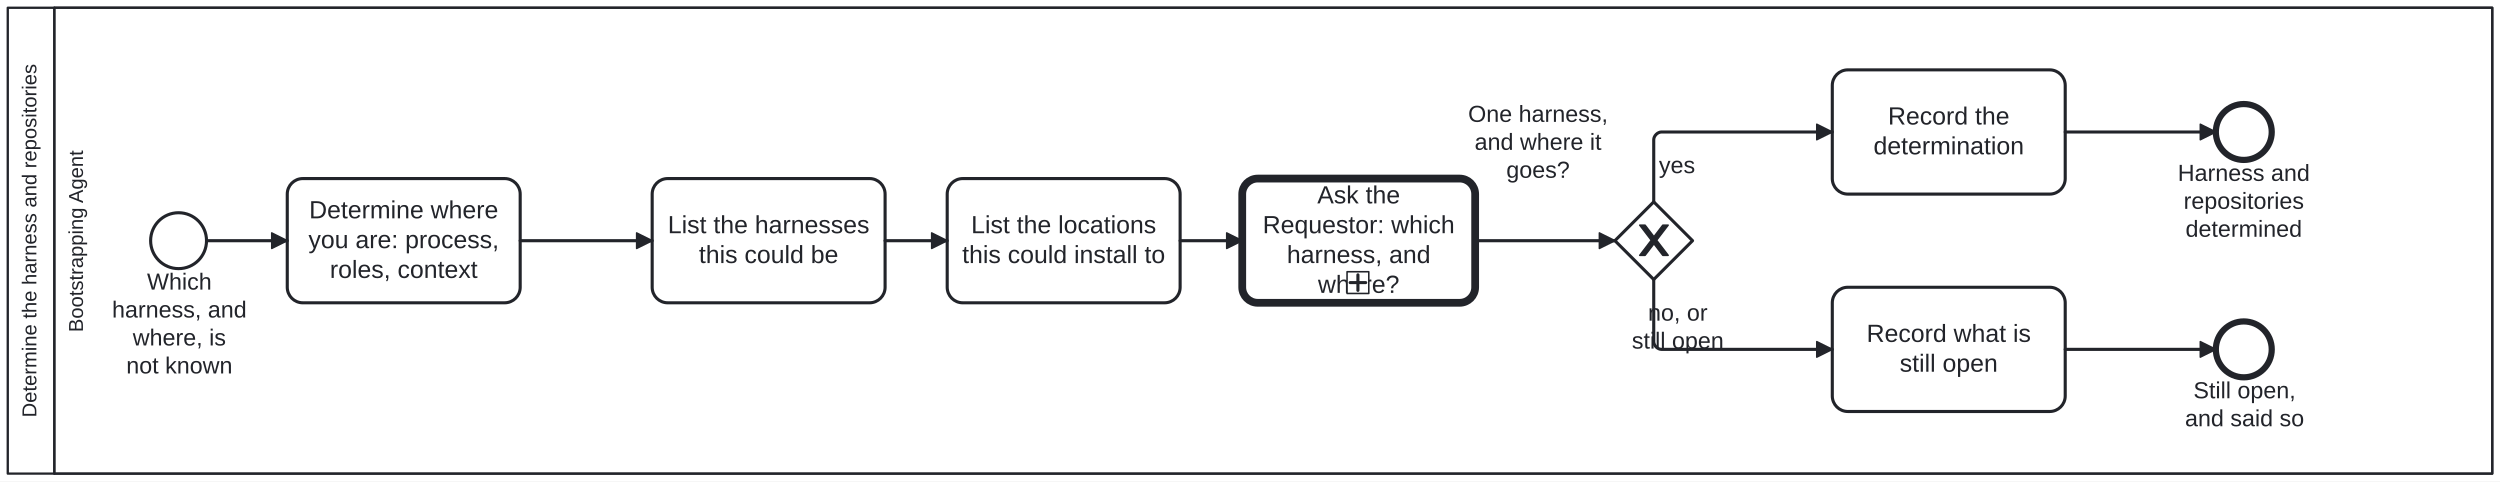
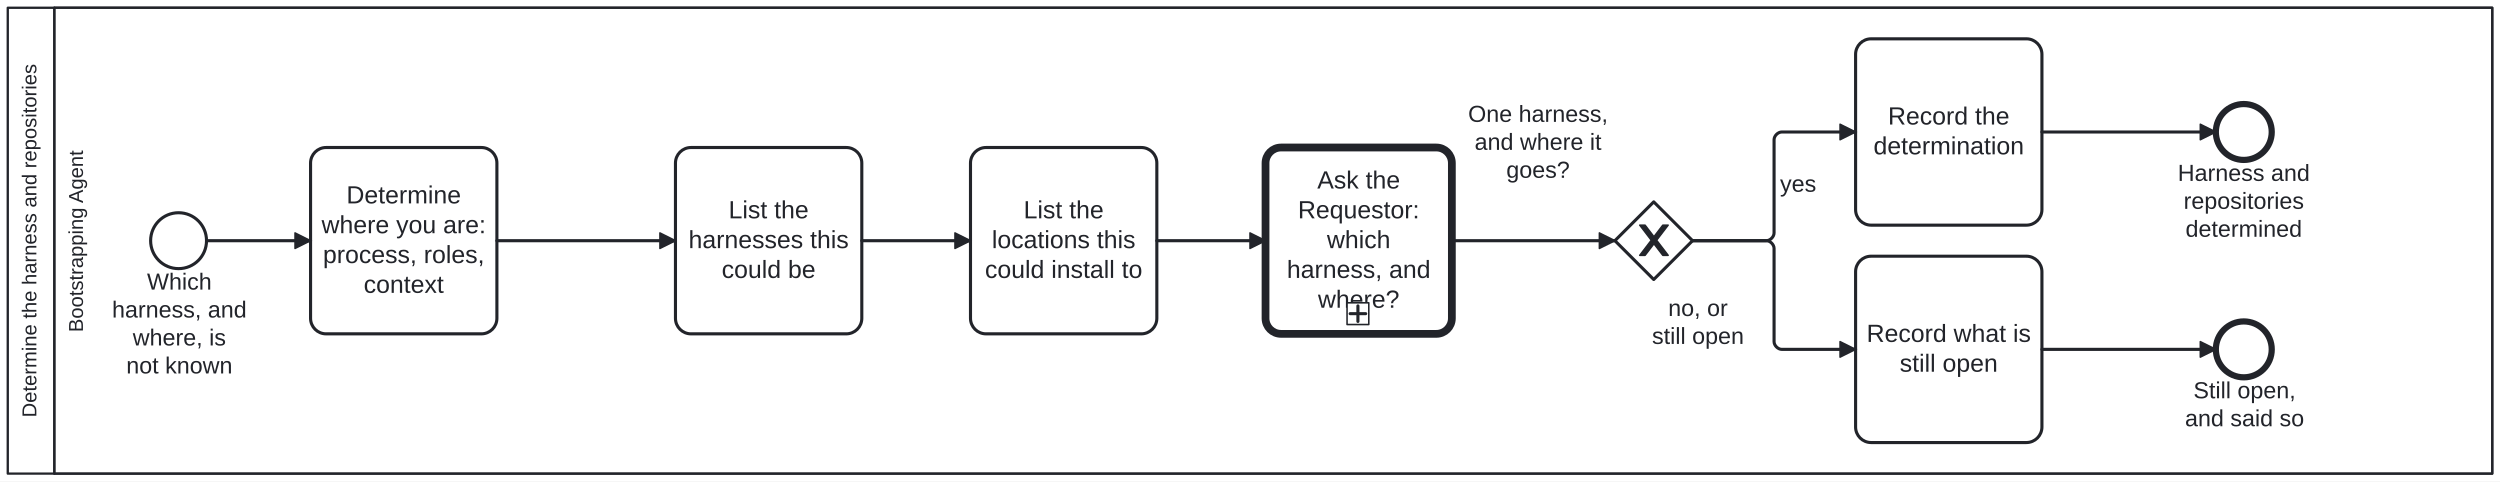
<svg xmlns="http://www.w3.org/2000/svg" width="100%" style="max-width:100%;height:auto" viewBox="135 75 1610 310" version="1.1">
  <rect x="135" y="75" width="1610" height="310" fill="#ffffff" />
  <g class="djs-group">
    <g class="djs-element djs-shape" data-element-id="Participant_Process_Discussion" style="display: block;" transform="matrix(1 0 0 1 140 80)">
      <g class="djs-visual">
        <rect x="0" y="0" width="1600" height="300" rx="0" ry="0" style="stroke-linecap: round; stroke-linejoin: round; stroke: rgb(34, 36, 42); stroke-width: 1.5px; fill: white; fill-opacity: 0.95;" />
        <path style="fill: none; stroke-linecap: round; stroke-linejoin: round; stroke: rgb(34, 36, 42); stroke-width: 1.5px;" d="M30,0L30,300" />
        <text lineHeight="1.05" class="djs-label" transform="matrix(-1.83697e-16 -1 1 -1.83697e-16 0 300)" style="font-family: Arial, sans-serif; font-size: 13px; font-weight: normal; fill: rgb(34, 36, 42);">
          <tspan x="36.19" y="18.413">Determine the harness and repositories</tspan>
        </text>
      </g>
      <rect class="djs-hit djs-hit-all" x="0" y="0" width="1600" height="300" style="fill: none; stroke-opacity: 0; stroke: white; stroke-width: 15px;" />
    </g>
    <g class="djs-children">
      <g class="djs-group">
        <g class="djs-element djs-shape" data-element-id="Lane_BootstrappingAgent" style="display: block;" transform="matrix(1 0 0 1 170 80)">
          <g class="djs-visual">
            <rect x="0" y="0" width="1570" height="300" rx="0" ry="0" style="stroke-linecap: round; stroke-linejoin: round; stroke: rgb(34, 36, 42); stroke-width: 1.5px; fill: white; fill-opacity: 0.25;" />
            <text lineHeight="1.05" class="djs-label" transform="matrix(-1.83697e-16 -1 1 -1.83697e-16 0 300)" style="font-family: Arial, sans-serif; font-size: 13px; font-weight: normal; fill: rgb(34, 36, 42);">
              <tspan x="91.097" y="18.413">Bootstrapping Agent</tspan>
            </text>
          </g>
          <rect class="djs-hit djs-hit-all" x="0" y="0" width="1570" height="300" style="fill: none; stroke-opacity: 0; stroke: white; stroke-width: 15px;" />
        </g>
      </g>
      <g class="djs-group">
        <g class="djs-element djs-shape" data-element-id="Start_Discussion" style="display: block;" transform="matrix(1 0 0 1 232 212)">
          <g class="djs-visual">
            <circle cx="18" cy="18" r="18" style="stroke-linecap: round; stroke-linejoin: round; stroke: rgb(34, 36, 42); stroke-width: 2px; fill: white; fill-opacity: 0.95;" />
          </g>
          <rect class="djs-hit djs-hit-all" x="0" y="0" width="36" height="36" style="fill: none; stroke-opacity: 0; stroke: white; stroke-width: 15px;" />
        </g>
      </g>
      <g class="djs-group">
        <g class="djs-element djs-shape" data-element-id="Start_Discussion_label" style="display: block;" transform="matrix(1 0 0 1 207 248)">
          <g class="djs-visual">
            <text lineHeight="1.2" class="djs-label" style="font-family: Arial, sans-serif; font-size: 15px; font-weight: normal; fill: rgb(34, 36, 42);">
              <tspan x="22.663" y="13.5">Which </tspan>
              <tspan x="0.137" y="31.5">harness, and</tspan>
              <tspan x="13.489" y="49.5">where, is </tspan>
              <tspan x="9.311" y="67.5">not known</tspan>
            </text>
          </g>
          <rect class="djs-hit djs-hit-all" x="0" y="0" width="87" height="72" style="fill: none; stroke-opacity: 0; stroke: white; stroke-width: 15px;" />
        </g>
      </g>
      <g class="djs-group">
-         <g class="djs-element djs-shape" data-element-id="A_DetermineWhere" style="display: block;" transform="matrix(1 0 0 1 320 190)">
-           <g class="djs-visual">
-             <rect x="0" y="0" width="150" height="80" rx="10" ry="10" style="stroke-linecap: round; stroke-linejoin: round; stroke: rgb(34, 36, 42); stroke-width: 2px; fill: white; fill-opacity: 0.95;" />
-             <text lineHeight="1.2" class="djs-label" style="font-family: Arial, sans-serif; font-size: 16px; font-weight: normal; fill: rgb(34, 36, 42);">
-               <tspan x="14.086" y="25.6">Determine where </tspan>
-               <tspan x="13.637" y="44.8">you are: process, </tspan>
-               <tspan x="27.422" y="64">roles, context</tspan>
-             </text>
-           </g>
-           <rect class="djs-hit djs-hit-all" x="0" y="0" width="150" height="80" style="fill: none; stroke-opacity: 0; stroke: white; stroke-width: 15px;" />
-         </g>
-       </g>
-       <g class="djs-group">
-         <g class="djs-element djs-shape" data-element-id="A_ListHarnesses" style="display: block;" transform="matrix(1 0 0 1 555 190)">
-           <g class="djs-visual">
-             <rect x="0" y="0" width="150" height="80" rx="10" ry="10" style="stroke-linecap: round; stroke-linejoin: round; stroke: rgb(34, 36, 42); stroke-width: 2px; fill: white; fill-opacity: 0.95;" />
-             <text lineHeight="1.2" class="djs-label" style="font-family: Arial, sans-serif; font-size: 16px; font-weight: normal; fill: rgb(34, 36, 42);">
-               <tspan x="10.074" y="35.2">List the harnesses </tspan>
-               <tspan x="30.082" y="54.4">this could be</tspan>
-             </text>
-           </g>
-           <rect class="djs-hit djs-hit-all" x="0" y="0" width="150" height="80" style="fill: none; stroke-opacity: 0; stroke: white; stroke-width: 15px;" />
-         </g>
-       </g>
-       <g class="djs-group">
-         <g class="djs-element djs-shape" data-element-id="A_ListLocations" style="display: block;" transform="matrix(1 0 0 1 745 190)">
-           <g class="djs-visual">
-             <rect x="0" y="0" width="150" height="80" rx="10" ry="10" style="stroke-linecap: round; stroke-linejoin: round; stroke: rgb(34, 36, 42); stroke-width: 2px; fill: white; fill-opacity: 0.95;" />
-             <text lineHeight="1.2" class="djs-label" style="font-family: Arial, sans-serif; font-size: 16px; font-weight: normal; fill: rgb(34, 36, 42);">
-               <tspan x="15.41" y="35.2">List the locations </tspan>
-               <tspan x="9.633" y="54.4">this could install to</tspan>
-             </text>
-           </g>
-           <rect class="djs-hit djs-hit-all" x="0" y="0" width="150" height="80" style="fill: none; stroke-opacity: 0; stroke: white; stroke-width: 15px;" />
+         <g class="djs-element djs-shape" data-element-id="A_DetermineWhere" style="display: block;" transform="matrix(1 0 0 1 335 170)">
+           <g class="djs-visual">
+             <rect x="0" y="0" width="120" height="120" rx="10" ry="10" style="stroke-linecap: round; stroke-linejoin: round; stroke: rgb(34, 36, 42); stroke-width: 2px; fill: white; fill-opacity: 0.95;" />
+             <text lineHeight="1.2" class="djs-label" style="font-family: Arial, sans-serif; font-size: 16px; font-weight: normal; fill: rgb(34, 36, 42);">
+               <tspan x="23.098" y="36">Determine </tspan>
+               <tspan x="7.082" y="55.2">where you are:</tspan>
+               <tspan x="7.98" y="74.4">process, roles,</tspan>
+               <tspan x="34.207" y="93.6">context</tspan>
+             </text>
+           </g>
+           <rect class="djs-hit djs-hit-all" x="0" y="0" width="120" height="120" style="fill: none; stroke-opacity: 0; stroke: white; stroke-width: 15px;" />
+         </g>
+       </g>
+       <g class="djs-group">
+         <g class="djs-element djs-shape" data-element-id="A_ListHarnesses" style="display: block;" transform="matrix(1 0 0 1 570 170)">
+           <g class="djs-visual">
+             <rect x="0" y="0" width="120" height="120" rx="10" ry="10" style="stroke-linecap: round; stroke-linejoin: round; stroke: rgb(34, 36, 42); stroke-width: 2px; fill: white; fill-opacity: 0.95;" />
+             <text lineHeight="1.2" class="djs-label" style="font-family: Arial, sans-serif; font-size: 16px; font-weight: normal; fill: rgb(34, 36, 42);">
+               <tspan x="34.207" y="45.6">List the </tspan>
+               <tspan x="8.418" y="64.8">harnesses this</tspan>
+               <tspan x="29.754" y="84">could be</tspan>
+             </text>
+           </g>
+           <rect class="djs-hit djs-hit-all" x="0" y="0" width="120" height="120" style="fill: none; stroke-opacity: 0; stroke: white; stroke-width: 15px;" />
+         </g>
+       </g>
+       <g class="djs-group">
+         <g class="djs-element djs-shape" data-element-id="A_ListLocations" style="display: block;" transform="matrix(1 0 0 1 760 170)">
+           <g class="djs-visual">
+             <rect x="0" y="0" width="120" height="120" rx="10" ry="10" style="stroke-linecap: round; stroke-linejoin: round; stroke: rgb(34, 36, 42); stroke-width: 2px; fill: white; fill-opacity: 0.95;" />
+             <text lineHeight="1.2" class="djs-label" style="font-family: Arial, sans-serif; font-size: 16px; font-weight: normal; fill: rgb(34, 36, 42);">
+               <tspan x="34.207" y="45.6">List the </tspan>
+               <tspan x="13.754" y="64.8">locations this </tspan>
+               <tspan x="9.305" y="84">could install to</tspan>
+             </text>
+           </g>
+           <rect class="djs-hit djs-hit-all" x="0" y="0" width="120" height="120" style="fill: none; stroke-opacity: 0; stroke: white; stroke-width: 15px;" />
        </g>
      </g>
      <g class="djs-group">
        <a class="fa-subprocess-link" href="human-agent-discussion.svg" target="_top">
-           <g class="djs-element djs-shape" data-element-id="A_AskRequestor" style="display: block;" transform="matrix(1 0 0 1 935 190)">
+           <g class="djs-element djs-shape" data-element-id="A_AskRequestor" style="display: block;" transform="matrix(1 0 0 1 950 170)">
            <g class="djs-visual">
-               <rect x="0" y="0" width="150" height="80" rx="10" ry="10" style="stroke-linecap: round; stroke-linejoin: round; stroke: rgb(34, 36, 42); stroke-width: 5px; fill: white; fill-opacity: 0.95;" />
+               <rect x="0" y="0" width="120" height="120" rx="10" ry="10" style="stroke-linecap: round; stroke-linejoin: round; stroke: rgb(34, 36, 42); stroke-width: 5px; fill: white; fill-opacity: 0.95;" />
              <text lineHeight="1.2" class="djs-label" style="font-family: Arial, sans-serif; font-size: 16px; font-weight: normal; fill: rgb(34, 36, 42);">
-                 <tspan x="48.32" y="16">Ask the </tspan>
-                 <tspan x="13.191" y="35.2">Requestor: which </tspan>
-                 <tspan x="28.746" y="54.4">harness, and </tspan>
-                 <tspan x="48.762" y="73.6">where?</tspan>
+                 <tspan x="33.32" y="26.4">Ask the </tspan>
+                 <tspan x="20.867" y="45.6">Requestor: </tspan>
+                 <tspan x="39.547" y="64.8">which </tspan>
+                 <tspan x="13.746" y="84">harness, and </tspan>
+                 <tspan x="33.762" y="103.2">where?</tspan>
              </text>
-               <rect x="0" y="0" width="14" height="14" rx="0" ry="0" style="stroke-linecap: round; stroke-linejoin: round; stroke: rgb(34, 36, 42); stroke-width: 1px; fill: white;" transform="matrix(1 0 0 1 67.5 60)" />
-               <path data-marker="sub-process" d="m67.5,60 m 7,2 l 0,10 m -5,-5 l 10,0" style="fill: white; stroke-linecap: round; stroke-linejoin: round; stroke: rgb(34, 36, 42); stroke-width: 2px;" />
+               <rect x="0" y="0" width="14" height="14" rx="0" ry="0" style="stroke-linecap: round; stroke-linejoin: round; stroke: rgb(34, 36, 42); stroke-width: 1px; fill: white;" transform="matrix(1 0 0 1 52.5 100)" />
+               <path data-marker="sub-process" d="m52.5,100 m 7,2 l 0,10 m -5,-5 l 10,0" style="fill: white; stroke-linecap: round; stroke-linejoin: round; stroke: rgb(34, 36, 42); stroke-width: 2px;" />
            </g>
-             <rect class="djs-hit djs-hit-all" x="0" y="0" width="150" height="80" style="fill: none; stroke-opacity: 0; stroke: white; stroke-width: 15px;" />
+             <rect class="djs-hit djs-hit-all" x="0" y="0" width="120" height="120" style="fill: none; stroke-opacity: 0; stroke: white; stroke-width: 15px;" />
          </g>
        </a>
      </g>
      <g class="djs-group">
        <g class="djs-element djs-shape" data-element-id="G_Settled" style="display: block;" transform="matrix(1 0 0 1 1175 205)">
          <g class="djs-visual">
            <polygon points="25,0 50,25 25,50 0,25" style="stroke-linecap: round; stroke-linejoin: round; stroke: rgb(34, 36, 42); stroke-width: 2px; fill: white; fill-opacity: 0.95;" />
            <path d="m 16,15 7.429,9.714 -7.429,9.714 3.429,0 5.714,-7.464 5.714,7.464 3.429,0 -7.429,-9.714 7.429,-9.714 -3.429,0 -5.714,7.464 -5.714,-7.464 -3.429,0 z" style="fill: rgb(34, 36, 42); stroke-linecap: round; stroke-linejoin: round; stroke: rgb(34, 36, 42); stroke-width: 1px;" />
          </g>
          <rect class="djs-hit djs-hit-all" x="0" y="0" width="50" height="50" style="fill: none; stroke-opacity: 0; stroke: white; stroke-width: 15px;" />
        </g>
      </g>
      <g class="djs-group">
        <g class="djs-element djs-shape" data-element-id="G_Settled_label" style="display: block;" transform="matrix(1 0 0 1 1080 140)">
          <g class="djs-visual">
            <text lineHeight="1.2" class="djs-label" style="font-family: Arial, sans-serif; font-size: 15px; font-weight: normal; fill: rgb(34, 36, 42);">
              <tspan x="0.474" y="13.5">One harness,</tspan>
              <tspan x="4.642" y="31.5">and where it</tspan>
              <tspan x="25.065" y="49.5">goes?</tspan>
            </text>
          </g>
          <rect class="djs-hit djs-hit-all" x="0" y="0" width="91" height="54" style="fill: none; stroke-opacity: 0; stroke: white; stroke-width: 15px;" />
        </g>
      </g>
      <g class="djs-group">
-         <g class="djs-element djs-shape" data-element-id="A_RecordDetermination" style="display: block;" transform="matrix(1 0 0 1 1315 120)">
-           <g class="djs-visual">
-             <rect x="0" y="0" width="150" height="80" rx="10" ry="10" style="stroke-linecap: round; stroke-linejoin: round; stroke: rgb(34, 36, 42); stroke-width: 2px; fill: white; fill-opacity: 0.95;" />
-             <text lineHeight="1.2" class="djs-label" style="font-family: Arial, sans-serif; font-size: 16px; font-weight: normal; fill: rgb(34, 36, 42);">
-               <tspan x="35.867" y="35.2">Record the </tspan>
-               <tspan x="26.527" y="54.4">determination</tspan>
-             </text>
-           </g>
-           <rect class="djs-hit djs-hit-all" x="0" y="0" width="150" height="80" style="fill: none; stroke-opacity: 0; stroke: white; stroke-width: 15px;" />
-         </g>
-       </g>
-       <g class="djs-group">
-         <g class="djs-element djs-shape" data-element-id="A_RecordUnsettled" style="display: block;" transform="matrix(1 0 0 1 1315 260)">
-           <g class="djs-visual">
-             <rect x="0" y="0" width="150" height="80" rx="10" ry="10" style="stroke-linecap: round; stroke-linejoin: round; stroke: rgb(34, 36, 42); stroke-width: 2px; fill: white; fill-opacity: 0.95;" />
-             <text lineHeight="1.2" class="djs-label" style="font-family: Arial, sans-serif; font-size: 16px; font-weight: normal; fill: rgb(34, 36, 42);">
-               <tspan x="22.09" y="35.2">Record what is </tspan>
-               <tspan x="43.426" y="54.4">still open</tspan>
-             </text>
-           </g>
-           <rect class="djs-hit djs-hit-all" x="0" y="0" width="150" height="80" style="fill: none; stroke-opacity: 0; stroke: white; stroke-width: 15px;" />
+         <g class="djs-element djs-shape" data-element-id="A_RecordDetermination" style="display: block;" transform="matrix(1 0 0 1 1330 100)">
+           <g class="djs-visual">
+             <rect x="0" y="0" width="120" height="120" rx="10" ry="10" style="stroke-linecap: round; stroke-linejoin: round; stroke: rgb(34, 36, 42); stroke-width: 2px; fill: white; fill-opacity: 0.95;" />
+             <text lineHeight="1.2" class="djs-label" style="font-family: Arial, sans-serif; font-size: 16px; font-weight: normal; fill: rgb(34, 36, 42);">
+               <tspan x="20.867" y="55.2">Record the </tspan>
+               <tspan x="11.527" y="74.4">determination</tspan>
+             </text>
+           </g>
+           <rect class="djs-hit djs-hit-all" x="0" y="0" width="120" height="120" style="fill: none; stroke-opacity: 0; stroke: white; stroke-width: 15px;" />
+         </g>
+       </g>
+       <g class="djs-group">
+         <g class="djs-element djs-shape" data-element-id="A_RecordUnsettled" style="display: block;" transform="matrix(1 0 0 1 1330 240)">
+           <g class="djs-visual">
+             <rect x="0" y="0" width="120" height="120" rx="10" ry="10" style="stroke-linecap: round; stroke-linejoin: round; stroke: rgb(34, 36, 42); stroke-width: 2px; fill: white; fill-opacity: 0.95;" />
+             <text lineHeight="1.2" class="djs-label" style="font-family: Arial, sans-serif; font-size: 16px; font-weight: normal; fill: rgb(34, 36, 42);">
+               <tspan x="7.09" y="55.2">Record what is </tspan>
+               <tspan x="28.426" y="74.4">still open</tspan>
+             </text>
+           </g>
+           <rect class="djs-hit djs-hit-all" x="0" y="0" width="120" height="120" style="fill: none; stroke-opacity: 0; stroke: white; stroke-width: 15px;" />
        </g>
      </g>
      <g class="djs-group">
        <g class="djs-element djs-shape" data-element-id="End_Settled" style="display: block;" transform="matrix(1 0 0 1 1562 142)">
          <g class="djs-visual">
            <circle cx="18" cy="18" r="18" style="stroke-linecap: round; stroke-linejoin: round; stroke: rgb(34, 36, 42); stroke-width: 4px; fill: white; fill-opacity: 0.95;" />
          </g>
          <rect class="djs-hit djs-hit-all" x="0" y="0" width="36" height="36" style="fill: none; stroke-opacity: 0; stroke: white; stroke-width: 15px;" />
        </g>
      </g>
      <g class="djs-group">
        <g class="djs-element djs-shape" data-element-id="End_Settled_label" style="display: block;" transform="matrix(1 0 0 1 1537 178)">
          <g class="djs-visual">
            <text lineHeight="1.2" class="djs-label" style="font-family: Arial, sans-serif; font-size: 15px; font-weight: normal; fill: rgb(34, 36, 42);">
              <tspan x="0.476" y="13.5">Harness and </tspan>
              <tspan x="4.233" y="31.5">repositories</tspan>
              <tspan x="5.478" y="49.5">determined</tspan>
            </text>
          </g>
          <rect class="djs-hit djs-hit-all" x="0" y="0" width="86" height="54" style="fill: none; stroke-opacity: 0; stroke: white; stroke-width: 15px;" />
        </g>
      </g>
      <g class="djs-group">
        <g class="djs-element djs-shape" data-element-id="End_Unsettled" style="display: block;" transform="matrix(1 0 0 1 1562 282)">
          <g class="djs-visual">
            <circle cx="18" cy="18" r="18" style="stroke-linecap: round; stroke-linejoin: round; stroke: rgb(34, 36, 42); stroke-width: 4px; fill: white; fill-opacity: 0.95;" />
          </g>
          <rect class="djs-hit djs-hit-all" x="0" y="0" width="36" height="36" style="fill: none; stroke-opacity: 0; stroke: white; stroke-width: 15px;" />
        </g>
      </g>
      <g class="djs-group">
        <g class="djs-element djs-shape" data-element-id="End_Unsettled_label" style="display: block;" transform="matrix(1 0 0 1 1542 318)">
          <g class="djs-visual">
            <text lineHeight="1.2" class="djs-label" style="font-family: Arial, sans-serif; font-size: 15px; font-weight: normal; fill: rgb(34, 36, 42);">
              <tspan x="5.563" y="13.5">Still open, </tspan>
              <tspan x="0.139" y="31.5">and said so</tspan>
            </text>
          </g>
          <rect class="djs-hit djs-hit-all" x="0" y="0" width="77" height="36" style="fill: none; stroke-opacity: 0; stroke: white; stroke-width: 15px;" />
        </g>
      </g>
      <g class="djs-group">
        <g class="djs-element djs-connection" data-element-id="Flow_Start_Where" style="display: block;">
          <g class="djs-visual">
            <defs>
              <marker id="bpmn-marker-1" viewBox="0 0 20 20" refX="11" refY="10" markerWidth="10" markerHeight="10" orient="auto">
                <path d="M 1 5 L 11 10 L 1 15 Z" style="stroke-linecap: round; stroke-linejoin: round; stroke: rgb(34, 36, 42); stroke-width: 1px; fill: rgb(34, 36, 42);" />
              </marker>
            </defs>
-             <path data-corner-radius="5" style="fill: none; stroke-linecap: round; stroke-linejoin: round; stroke: rgb(34, 36, 42); stroke-width: 2px; marker-end: url('#bpmn-marker-1');" d="M268,230L320,230" />
-           </g>
-           <path d="M268,230L320,230" class="djs-hit djs-hit-stroke" style="fill: none; stroke-opacity: 0; stroke: white; stroke-width: 15px;" />
+             <path data-corner-radius="5" style="fill: none; stroke-linecap: round; stroke-linejoin: round; stroke: rgb(34, 36, 42); stroke-width: 2px; marker-end: url('#bpmn-marker-1');" d="M268,230L335,230" />
+           </g>
+           <path d="M268,230L335,230" class="djs-hit djs-hit-stroke" style="fill: none; stroke-opacity: 0; stroke: white; stroke-width: 15px;" />
        </g>
      </g>
      <g class="djs-group">
        <g class="djs-element djs-connection" data-element-id="Flow_Where_Harnesses" style="display: block;">
          <g class="djs-visual">
            <defs>
              <marker id="bpmn-marker-2" viewBox="0 0 20 20" refX="11" refY="10" markerWidth="10" markerHeight="10" orient="auto">
                <path d="M 1 5 L 11 10 L 1 15 Z" style="stroke-linecap: round; stroke-linejoin: round; stroke: rgb(34, 36, 42); stroke-width: 1px; fill: rgb(34, 36, 42);" />
              </marker>
            </defs>
-             <path data-corner-radius="5" style="fill: none; stroke-linecap: round; stroke-linejoin: round; stroke: rgb(34, 36, 42); stroke-width: 2px; marker-end: url('#bpmn-marker-2');" d="M470,230L555,230" />
-           </g>
-           <path d="M470,230L555,230" class="djs-hit djs-hit-stroke" style="fill: none; stroke-opacity: 0; stroke: white; stroke-width: 15px;" />
+             <path data-corner-radius="5" style="fill: none; stroke-linecap: round; stroke-linejoin: round; stroke: rgb(34, 36, 42); stroke-width: 2px; marker-end: url('#bpmn-marker-2');" d="M455,230L570,230" />
+           </g>
+           <path d="M455,230L570,230" class="djs-hit djs-hit-stroke" style="fill: none; stroke-opacity: 0; stroke: white; stroke-width: 15px;" />
        </g>
      </g>
      <g class="djs-group">
        <g class="djs-element djs-connection" data-element-id="Flow_Harnesses_Locations" style="display: block;">
          <g class="djs-visual">
            <defs>
              <marker id="bpmn-marker-3" viewBox="0 0 20 20" refX="11" refY="10" markerWidth="10" markerHeight="10" orient="auto">
                <path d="M 1 5 L 11 10 L 1 15 Z" style="stroke-linecap: round; stroke-linejoin: round; stroke: rgb(34, 36, 42); stroke-width: 1px; fill: rgb(34, 36, 42);" />
              </marker>
            </defs>
-             <path data-corner-radius="5" style="fill: none; stroke-linecap: round; stroke-linejoin: round; stroke: rgb(34, 36, 42); stroke-width: 2px; marker-end: url('#bpmn-marker-3');" d="M705,230L745,230" />
-           </g>
-           <path d="M705,230L745,230" class="djs-hit djs-hit-stroke" style="fill: none; stroke-opacity: 0; stroke: white; stroke-width: 15px;" />
+             <path data-corner-radius="5" style="fill: none; stroke-linecap: round; stroke-linejoin: round; stroke: rgb(34, 36, 42); stroke-width: 2px; marker-end: url('#bpmn-marker-3');" d="M690,230L760,230" />
+           </g>
+           <path d="M690,230L760,230" class="djs-hit djs-hit-stroke" style="fill: none; stroke-opacity: 0; stroke: white; stroke-width: 15px;" />
        </g>
      </g>
      <g class="djs-group">
        <g class="djs-element djs-connection" data-element-id="Flow_Locations_Ask" style="display: block;">
          <g class="djs-visual">
            <defs>
              <marker id="bpmn-marker-4" viewBox="0 0 20 20" refX="11" refY="10" markerWidth="10" markerHeight="10" orient="auto">
                <path d="M 1 5 L 11 10 L 1 15 Z" style="stroke-linecap: round; stroke-linejoin: round; stroke: rgb(34, 36, 42); stroke-width: 1px; fill: rgb(34, 36, 42);" />
              </marker>
            </defs>
-             <path data-corner-radius="5" style="fill: none; stroke-linecap: round; stroke-linejoin: round; stroke: rgb(34, 36, 42); stroke-width: 2px; marker-end: url('#bpmn-marker-4');" d="M895,230L935,230" />
-           </g>
-           <path d="M895,230L935,230" class="djs-hit djs-hit-stroke" style="fill: none; stroke-opacity: 0; stroke: white; stroke-width: 15px;" />
+             <path data-corner-radius="5" style="fill: none; stroke-linecap: round; stroke-linejoin: round; stroke: rgb(34, 36, 42); stroke-width: 2px; marker-end: url('#bpmn-marker-4');" d="M880,230L950,230" />
+           </g>
+           <path d="M880,230L950,230" class="djs-hit djs-hit-stroke" style="fill: none; stroke-opacity: 0; stroke: white; stroke-width: 15px;" />
        </g>
      </g>
      <g class="djs-group">
        <g class="djs-element djs-connection" data-element-id="Flow_Ask_Gate" style="display: block;">
          <g class="djs-visual">
            <defs>
              <marker id="bpmn-marker-5" viewBox="0 0 20 20" refX="11" refY="10" markerWidth="10" markerHeight="10" orient="auto">
                <path d="M 1 5 L 11 10 L 1 15 Z" style="stroke-linecap: round; stroke-linejoin: round; stroke: rgb(34, 36, 42); stroke-width: 1px; fill: rgb(34, 36, 42);" />
              </marker>
            </defs>
-             <path data-corner-radius="5" style="fill: none; stroke-linecap: round; stroke-linejoin: round; stroke: rgb(34, 36, 42); stroke-width: 2px; marker-end: url('#bpmn-marker-5');" d="M1085,230L1175,230" />
-           </g>
-           <path d="M1085,230L1175,230" class="djs-hit djs-hit-stroke" style="fill: none; stroke-opacity: 0; stroke: white; stroke-width: 15px;" />
+             <path data-corner-radius="5" style="fill: none; stroke-linecap: round; stroke-linejoin: round; stroke: rgb(34, 36, 42); stroke-width: 2px; marker-end: url('#bpmn-marker-5');" d="M1070,230L1175,230" />
+           </g>
+           <path d="M1070,230L1175,230" class="djs-hit djs-hit-stroke" style="fill: none; stroke-opacity: 0; stroke: white; stroke-width: 15px;" />
        </g>
      </g>
      <g class="djs-group">
        <g class="djs-element djs-connection" data-element-id="Flow_Settled_Yes" style="display: block;">
          <g class="djs-visual">
            <defs>
              <marker id="bpmn-marker-6" viewBox="0 0 20 20" refX="11" refY="10" markerWidth="10" markerHeight="10" orient="auto">
                <path d="M 1 5 L 11 10 L 1 15 Z" style="stroke-linecap: round; stroke-linejoin: round; stroke: rgb(34, 36, 42); stroke-width: 1px; fill: rgb(34, 36, 42);" />
              </marker>
            </defs>
-             <path data-corner-radius="5" style="fill: none; stroke-linecap: round; stroke-linejoin: round; stroke: rgb(34, 36, 42); stroke-width: 2px; marker-end: url('#bpmn-marker-6');" d="M1200,205L1200,165C1200,162.5,1202.5,160,1205,160L1315,160" />
-           </g>
-           <path d="M1200,205L1200,160L1315,160" class="djs-hit djs-hit-stroke" style="fill: none; stroke-opacity: 0; stroke: white; stroke-width: 15px;" />
-         </g>
-       </g>
-       <g class="djs-group">
-         <g class="djs-element djs-shape" data-element-id="Flow_Settled_Yes_label" style="display: block;" transform="matrix(1 0 0 1 1203 173)">
+             <path data-corner-radius="5" style="fill: none; stroke-linecap: round; stroke-linejoin: round; stroke: rgb(34, 36, 42); stroke-width: 2px; marker-end: url('#bpmn-marker-6');" d="M1225,230L1272.5,230C1275,230,1277.5,227.5,1277.5,225L1277.5,165C1277.5,162.5,1280,160,1282.5,160L1330,160" />
+           </g>
+           <path d="M1225,230L1277.5,230L1277.5,160L1330,160" class="djs-hit djs-hit-stroke" style="fill: none; stroke-opacity: 0; stroke: white; stroke-width: 15px;" />
+         </g>
+       </g>
+       <g class="djs-group">
+         <g class="djs-element djs-shape" data-element-id="Flow_Settled_Yes_label" style="display: block;" transform="matrix(1 0 0 1 1281 185)">
          <g class="djs-visual">
            <text lineHeight="1.2" class="djs-label" style="font-family: Arial, sans-serif; font-size: 15px; font-weight: normal; fill: rgb(34, 36, 42);">
              <tspan x="0.329" y="13.5">yes</tspan>
            </text>
          </g>
          <rect class="djs-hit djs-hit-all" x="0" y="0" width="24" height="18" style="fill: none; stroke-opacity: 0; stroke: white; stroke-width: 15px;" />
        </g>
      </g>
      <g class="djs-group">
        <g class="djs-element djs-connection" data-element-id="Flow_Settled_No" style="display: block;">
          <g class="djs-visual">
            <defs>
              <marker id="bpmn-marker-7" viewBox="0 0 20 20" refX="11" refY="10" markerWidth="10" markerHeight="10" orient="auto">
                <path d="M 1 5 L 11 10 L 1 15 Z" style="stroke-linecap: round; stroke-linejoin: round; stroke: rgb(34, 36, 42); stroke-width: 1px; fill: rgb(34, 36, 42);" />
              </marker>
            </defs>
-             <path data-corner-radius="5" style="fill: none; stroke-linecap: round; stroke-linejoin: round; stroke: rgb(34, 36, 42); stroke-width: 2px; marker-end: url('#bpmn-marker-7');" d="M1200,255L1200,295C1200,297.5,1202.5,300,1205,300L1315,300" />
-           </g>
-           <path d="M1200,255L1200,300L1315,300" class="djs-hit djs-hit-stroke" style="fill: none; stroke-opacity: 0; stroke: white; stroke-width: 15px;" />
-         </g>
-       </g>
-       <g class="djs-group">
-         <g class="djs-element djs-shape" data-element-id="Flow_Settled_No_label" style="display: block;" transform="matrix(1 0 0 1 1183 268)">
+             <path data-corner-radius="5" style="fill: none; stroke-linecap: round; stroke-linejoin: round; stroke: rgb(34, 36, 42); stroke-width: 2px; marker-end: url('#bpmn-marker-7');" d="M1225,230L1272.5,230C1275,230,1277.5,232.5,1277.5,235L1277.5,295C1277.5,297.5,1280,300,1282.5,300L1330,300" />
+           </g>
+           <path d="M1225,230L1277.5,230L1277.5,300L1330,300" class="djs-hit djs-hit-stroke" style="fill: none; stroke-opacity: 0; stroke: white; stroke-width: 15px;" />
+         </g>
+       </g>
+       <g class="djs-group">
+         <g class="djs-element djs-shape" data-element-id="Flow_Settled_No_label" style="display: block;" transform="matrix(1 0 0 1 1196 265)">
          <g class="djs-visual">
            <text lineHeight="1.2" class="djs-label" style="font-family: Arial, sans-serif; font-size: 15px; font-weight: normal; fill: rgb(34, 36, 42);">
              <tspan x="13.322" y="13.5">no, or </tspan>
              <tspan x="2.899" y="31.5">still open</tspan>
            </text>
          </g>
          <rect class="djs-hit djs-hit-all" x="0" y="0" width="65" height="36" style="fill: none; stroke-opacity: 0; stroke: white; stroke-width: 15px;" />
        </g>
      </g>
      <g class="djs-group">
        <g class="djs-element djs-connection" data-element-id="Flow_Record_End" style="display: block;">
          <g class="djs-visual">
            <defs>
              <marker id="bpmn-marker-8" viewBox="0 0 20 20" refX="11" refY="10" markerWidth="10" markerHeight="10" orient="auto">
                <path d="M 1 5 L 11 10 L 1 15 Z" style="stroke-linecap: round; stroke-linejoin: round; stroke: rgb(34, 36, 42); stroke-width: 1px; fill: rgb(34, 36, 42);" />
              </marker>
            </defs>
-             <path data-corner-radius="5" style="fill: none; stroke-linecap: round; stroke-linejoin: round; stroke: rgb(34, 36, 42); stroke-width: 2px; marker-end: url('#bpmn-marker-8');" d="M1465,160L1562,160" />
-           </g>
-           <path d="M1465,160L1562,160" class="djs-hit djs-hit-stroke" style="fill: none; stroke-opacity: 0; stroke: white; stroke-width: 15px;" />
+             <path data-corner-radius="5" style="fill: none; stroke-linecap: round; stroke-linejoin: round; stroke: rgb(34, 36, 42); stroke-width: 2px; marker-end: url('#bpmn-marker-8');" d="M1450,160L1562,160" />
+           </g>
+           <path d="M1450,160L1562,160" class="djs-hit djs-hit-stroke" style="fill: none; stroke-opacity: 0; stroke: white; stroke-width: 15px;" />
        </g>
      </g>
      <g class="djs-group">
        <g class="djs-element djs-connection" data-element-id="Flow_Unsettled_End" style="display: block;">
          <g class="djs-visual">
            <defs>
              <marker id="bpmn-marker-9" viewBox="0 0 20 20" refX="11" refY="10" markerWidth="10" markerHeight="10" orient="auto">
                <path d="M 1 5 L 11 10 L 1 15 Z" style="stroke-linecap: round; stroke-linejoin: round; stroke: rgb(34, 36, 42); stroke-width: 1px; fill: rgb(34, 36, 42);" />
              </marker>
            </defs>
-             <path data-corner-radius="5" style="fill: none; stroke-linecap: round; stroke-linejoin: round; stroke: rgb(34, 36, 42); stroke-width: 2px; marker-end: url('#bpmn-marker-9');" d="M1465,300L1562,300" />
-           </g>
-           <path d="M1465,300L1562,300" class="djs-hit djs-hit-stroke" style="fill: none; stroke-opacity: 0; stroke: white; stroke-width: 15px;" />
+             <path data-corner-radius="5" style="fill: none; stroke-linecap: round; stroke-linejoin: round; stroke: rgb(34, 36, 42); stroke-width: 2px; marker-end: url('#bpmn-marker-9');" d="M1450,300L1562,300" />
+           </g>
+           <path d="M1450,300L1562,300" class="djs-hit djs-hit-stroke" style="fill: none; stroke-opacity: 0; stroke: white; stroke-width: 15px;" />
        </g>
      </g>
    </g>
  </g>
</svg>
